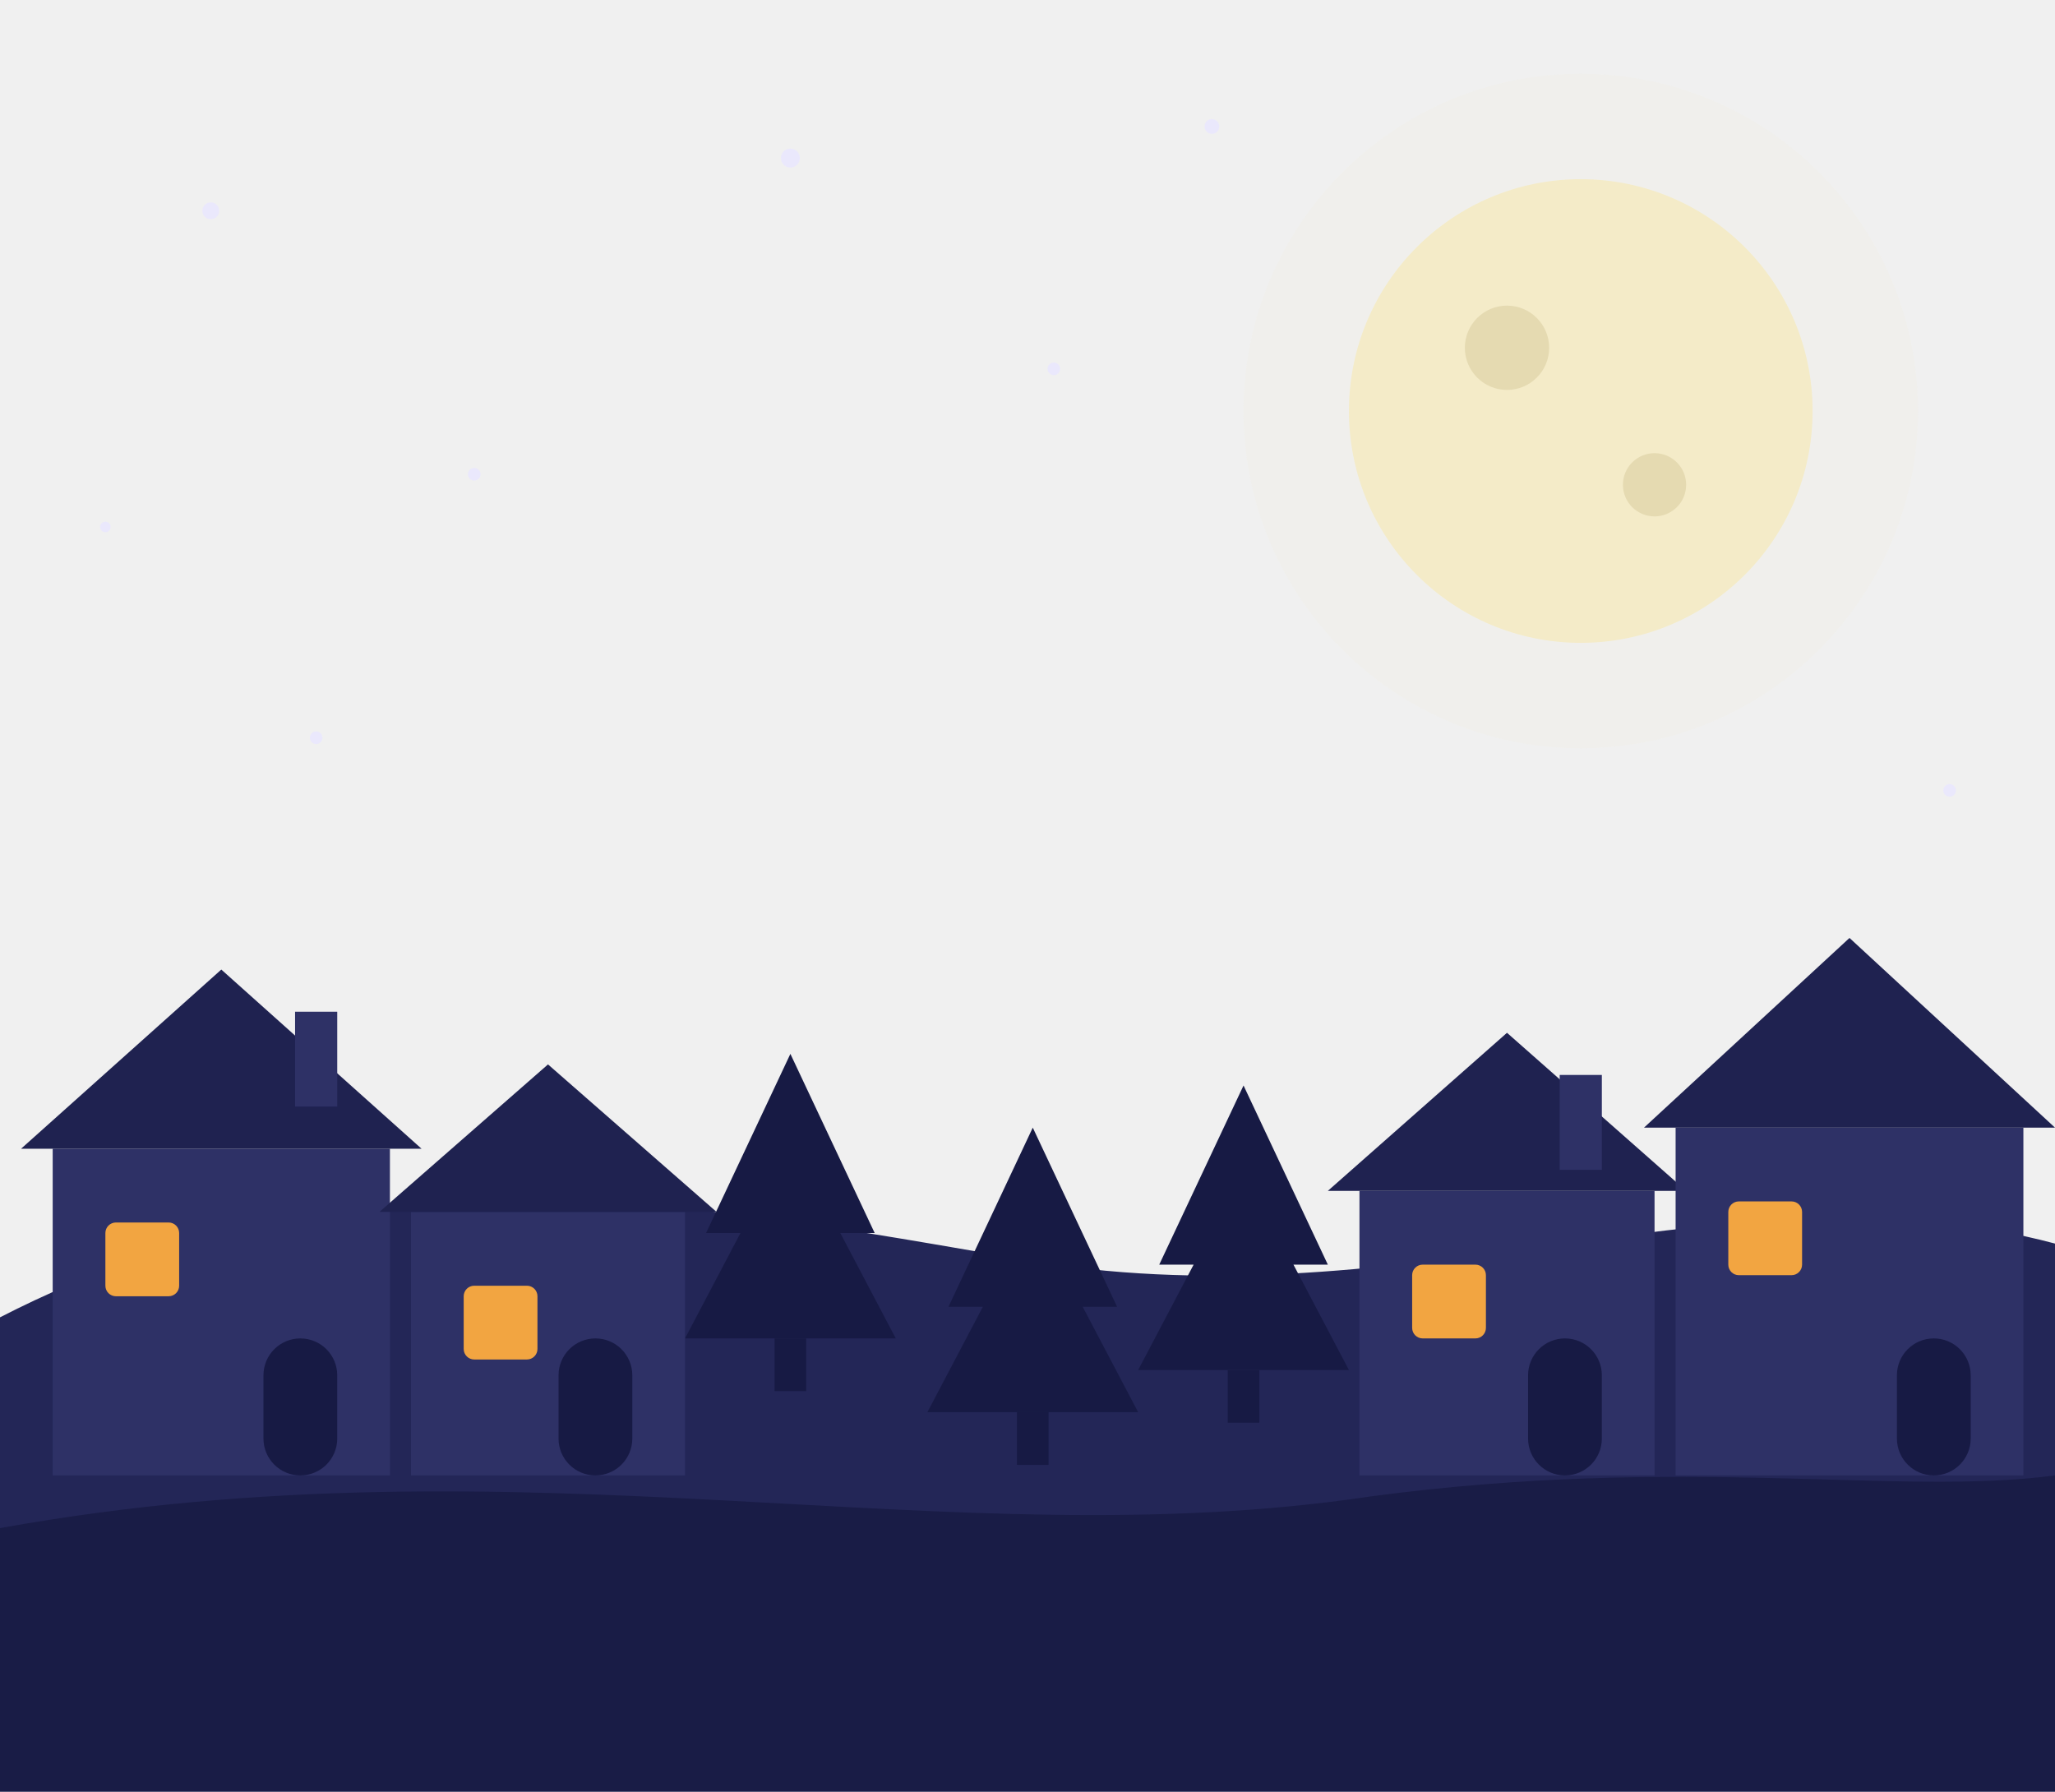
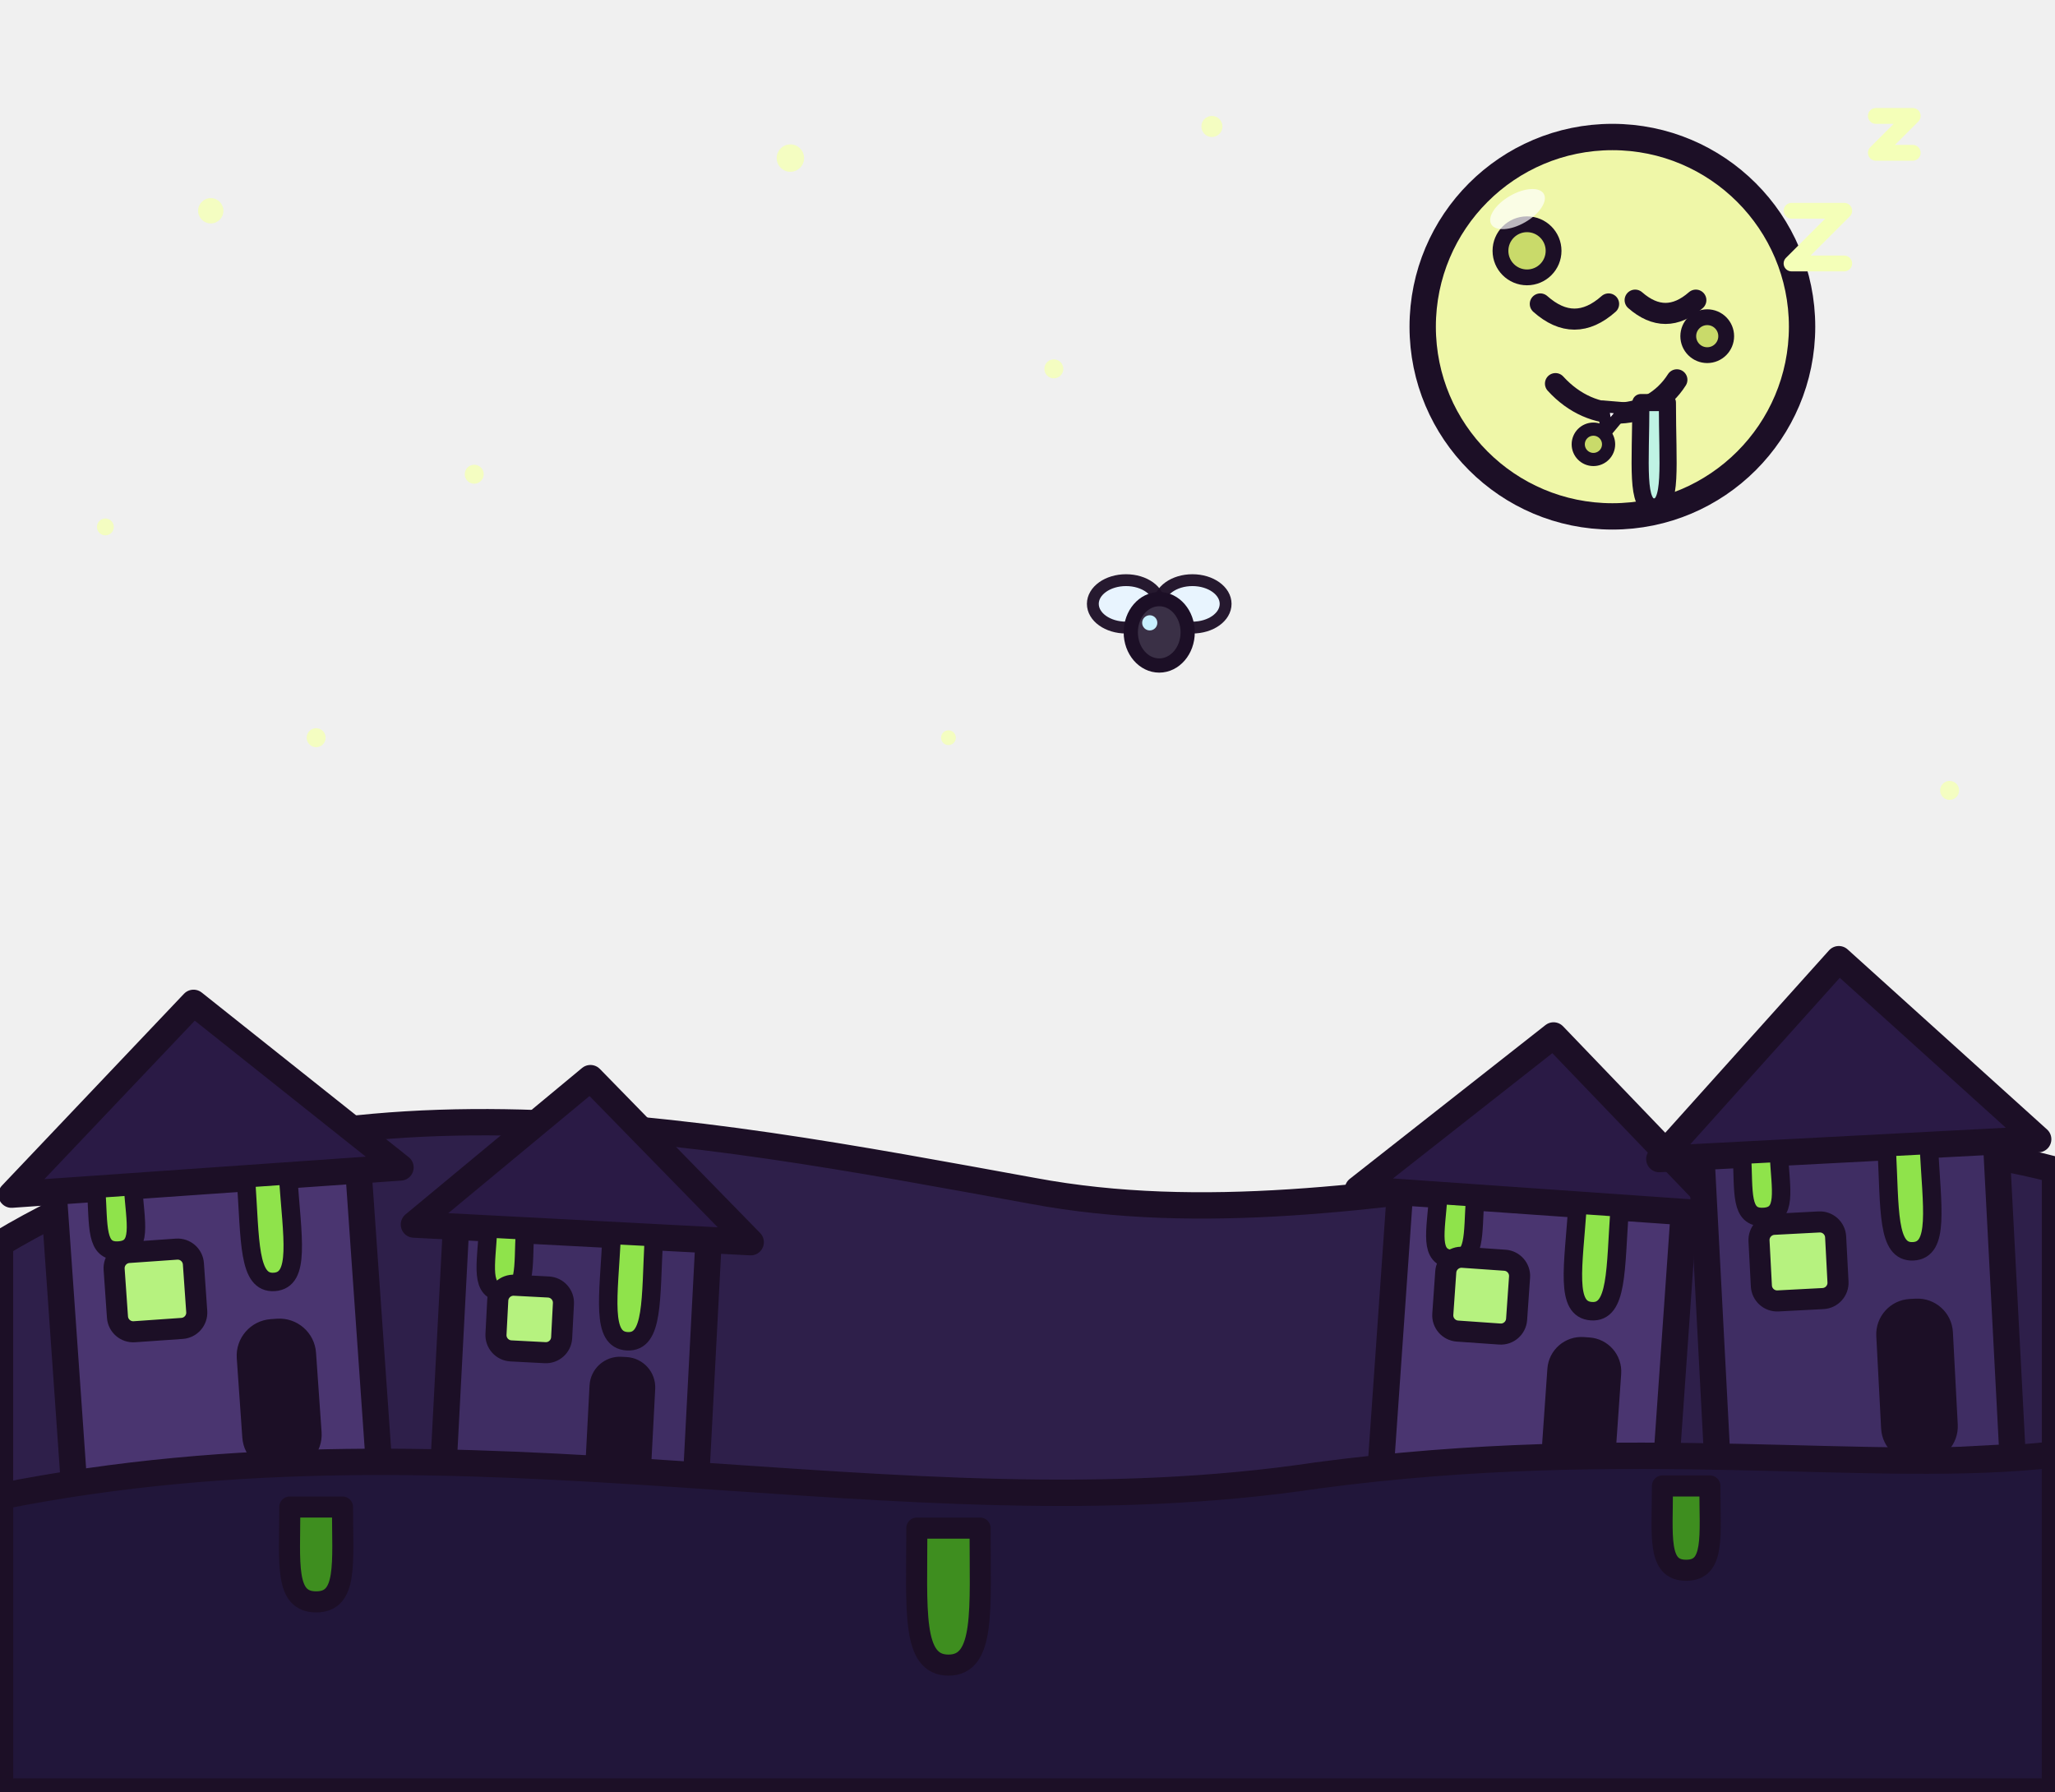
- <svg xmlns="http://www.w3.org/2000/svg" viewBox="0 0 390 340">
-   <circle cx="300" cy="78" r="44" fill="#F4EBC8" />
-   <circle cx="286" cy="66" r="8" fill="#E3D8AE" />
-   <circle cx="314" cy="92" r="6" fill="#E3D8AE" />
-   <circle cx="300" cy="78" r="64" fill="#F4EBC8" opacity=".10" />
-   <circle cx="40" cy="40" r="1.6" fill="#E9E6FF" opacity=".8" />
-   <circle cx="90" cy="90" r="1.2" fill="#E9E6FF" opacity=".8" />
-   <circle cx="150" cy="30" r="1.8" fill="#E9E6FF" opacity=".8" />
-   <circle cx="200" cy="70" r="1.2" fill="#E9E6FF" opacity=".8" />
-   <circle cx="60" cy="140" r="1.2" fill="#E9E6FF" opacity=".8" />
-   <circle cx="230" cy="24" r="1.4" fill="#E9E6FF" opacity=".8" />
-   <circle cx="370" cy="150" r="1.2" fill="#E9E6FF" opacity=".8" />
-   <circle cx="20" cy="100" r="1" fill="#E9E6FF" opacity=".8" />
-   <path d="M0 250 C70 214 140 230 200 240 C270 250 330 220 390 236 V340 H0Z" fill="#232657" />
-   <path d="M150 200 l-16 34 h32Z M150 216 l-20 38 h40Z" fill="#171A44" />
-   <rect x="147" y="254" width="6" height="10" fill="#171A44" />
-   <path d="M236 206 l-16 34 h32Z M236 222 l-20 38 h40Z" fill="#171A44" />
-   <rect x="233" y="260" width="6" height="10" fill="#171A44" />
-   <path d="M196 214 l-16 34 h32Z M196 230 l-20 38 h40Z" fill="#171A44" />
-   <rect x="193" y="268" width="6" height="10" fill="#171A44" />
-   <rect x="10" y="218" width="64" height="62" fill="#2E3166" />
-   <path d="M4 218 L42.0 184 L80 218Z" fill="#1F2250" />
-   <rect x="20" y="232" width="14" height="14" rx="2" fill="#F2A541" />
-   <rect x="50" y="254" width="14" height="26" rx="7" fill="#171A44" />
-   <rect x="56" y="192" width="8" height="18" fill="#2E3166" />
-   <rect x="78" y="230" width="52" height="50" fill="#2E3166" />
-   <path d="M72 230 L104.0 202 L136 230Z" fill="#1F2250" />
-   <rect x="88" y="244" width="14" height="14" rx="2" fill="#F2A541" />
-   <rect x="106" y="254" width="14" height="26" rx="7" fill="#171A44" />
-   <rect x="258" y="226" width="56" height="54" fill="#2E3166" />
-   <path d="M252 226 L286.0 196 L320 226Z" fill="#1F2250" />
-   <rect x="268" y="240" width="14" height="14" rx="2" fill="#F2A541" />
-   <rect x="290" y="254" width="14" height="26" rx="7" fill="#171A44" />
-   <rect x="296" y="204" width="8" height="18" fill="#2E3166" />
-   <rect x="318" y="214" width="66" height="66" fill="#2E3166" />
-   <path d="M312 214 L351.0 178 L390 214Z" fill="#1F2250" />
-   <rect x="328" y="228" width="14" height="14" rx="2" fill="#F2A541" />
-   <rect x="360" y="254" width="14" height="26" rx="7" fill="#171A44" />
-   <path d="M0 290 C100 272 180 296 260 284 C320 276 360 284 390 280 V340 H0Z" fill="#191C46" />
+ <svg xmlns="http://www.w3.org/2000/svg" viewBox="0 0 390 340" stroke-linejoin="round" stroke-linecap="round">
+   <defs>
+     <linearGradient id="n" x1="0" y1="0" x2="0" y2="1">
+       <stop offset="0" stop-color="#1E0F33" />
+       <stop offset="1" stop-color="#2F1A3E" />
+     </linearGradient>
+   </defs>
+   <rect width="390" height="340" fill="url(#n)" opacity="0" />
+   <circle cx="306" cy="62" r="36" fill="#EFF7A8" stroke="#1C0F26" stroke-width="5" />
+   <circle cx="289.8" cy="47.6" r="5.04" fill="#C9DA6A" stroke="#1C0F26" stroke-width="3.0" />
+   <circle cx="324.0" cy="63.8" r="3.6" fill="#C9DA6A" stroke="#1C0F26" stroke-width="3.0" />
+   <circle cx="302.4" cy="84.32" r="2.88" fill="#C9DA6A" stroke="#1C0F26" stroke-width="2.5" />
+   <path d="M292.32 57.68 q6.48 5.76 12.96 0 M310.32 56.96 q5.76 5.04 11.52 0" fill="none" stroke="#1C0F26" stroke-width="4.0" />
+   <path d="M295.2 72.8 C302.4 80.72 313.2 80.0 318.24 72.08" fill="none" stroke="#1C0F26" stroke-width="4.0" />
+   <path d="M304.2 77.12 l0.72 4.68 l3.6 -4.32Z" fill="#fff" stroke="#1C0F26" stroke-width="2.25" />
+   <path d="M311.4 76.4 C311.4 88.28 310.4 96.2 313.92 96.2 C317.44 96.2 316.44 88.28 316.44 76.4Z" fill="#BFF3E4" stroke="#1C0F26" stroke-width="3.25" />
+   <ellipse cx="288.0" cy="39.68" rx="5.76" ry="2.88" fill="#fff" opacity=".7" transform="rotate(-30 288.0 39.68)" />
+   <path d="M340 40 l10 0 l-10 10 l10 0 M356 22 l7 0 l-7 7 l7 0" fill="none" stroke="#F4FFB8" stroke-width="3" />
+   <circle cx="40" cy="40" r="2.4" fill="#F4FFB8" opacity=".85" />
+   <circle cx="90" cy="90" r="1.8" fill="#F4FFB8" opacity=".85" />
+   <circle cx="150" cy="30" r="2.6" fill="#F4FFB8" opacity=".85" />
+   <circle cx="200" cy="70" r="1.8" fill="#F4FFB8" opacity=".85" />
+   <circle cx="60" cy="140" r="1.8" fill="#F4FFB8" opacity=".85" />
+   <circle cx="230" cy="24" r="2" fill="#F4FFB8" opacity=".85" />
+   <circle cx="370" cy="150" r="1.8" fill="#F4FFB8" opacity=".85" />
+   <circle cx="20" cy="100" r="1.6" fill="#F4FFB8" opacity=".85" />
+   <circle cx="180" cy="140" r="1.4" fill="#F4FFB8" opacity=".85" />
+   <g transform="translate(220 120) scale(0.9)">
+     <ellipse cx="-7" cy="-6" rx="7" ry="5" fill="#E8F4FF" stroke="#1C0F26" stroke-width="2.5" opacity=".95" />
+     <ellipse cx="7" cy="-6" rx="7" ry="5" fill="#E8F4FF" stroke="#1C0F26" stroke-width="2.5" opacity=".95" />
+     <ellipse cx="0" cy="0" rx="6" ry="7" fill="#3A3046" stroke="#1C0F26" stroke-width="3" />
+     <circle cx="-2" cy="-2" r="1.6" fill="#C8F0FF" />
+   </g>
+   <path d="M0 236 C60 200 130 214 196 226 C260 238 330 206 390 222 V340 H0Z" fill="#2E1F4A" stroke="#1C0F26" stroke-width="5" />
+   <g transform="rotate(-4 43.0 280)">
+     <path d="M14 280 L14 222 L72 222 L72 280Z" fill="#4A3570" stroke="#1C0F26" stroke-width="5" />
+     <path d="M6 224 L43.0 190.1 L80 224Z" fill="#2A1A45" stroke="#1C0F26" stroke-width="5" />
+     <path d="M22.1 224 C22.1 231.2 21.1 236 25.6 236 C30.1 236 29.1 231.2 29.1 224Z" fill="#8FE34B" stroke="#1C0F26" stroke-width="3.5" />
+     <path d="M50.6 224 C50.6 236.0 49.6 244 54.6 244 C59.6 244 58.6 236.0 58.6 224Z" fill="#8FE34B" stroke="#1C0F26" stroke-width="3.5" />
+     <rect x="24.44" y="236.5" width="15.08" height="15.08" rx="3" fill="#B6F27F" stroke="#1C0F26" stroke-width="4" />
+     <rect x="46.48" y="251.0" width="15.08" height="29.0" rx="6.96" fill="#1C0F26" />
+   </g>
+   <g transform="rotate(3 108.0 282)">
+     <path d="M84 282 L84 232 L132 232 L132 282Z" fill="#3F2D63" stroke="#1C0F26" stroke-width="5" />
+     <path d="M76 234 L108.0 204.5 L140 234Z" fill="#2A1A45" stroke="#1C0F26" stroke-width="5" />
+     <path d="M90.1 234 C90.1 241.2 89.1 246 93.6 246 C98.1 246 97.1 241.2 97.1 234Z" fill="#8FE34B" stroke="#1C0F26" stroke-width="3.5" />
+     <path d="M113.6 234 C113.6 246.0 112.6 254 117.6 254 C122.6 254 121.6 246.0 121.6 234Z" fill="#8FE34B" stroke="#1C0F26" stroke-width="3.5" />
+     <rect x="92.64" y="244.5" width="12.48" height="12.48" rx="3" fill="#B6F27F" stroke="#1C0F26" stroke-width="4" />
+     <rect x="110.88" y="257.0" width="12.48" height="25.0" rx="5.76" fill="#1C0F26" />
+   </g>
+   <g transform="rotate(4 289.0 280)">
+     <path d="M262 280 L262 226 L316 226 L316 280Z" fill="#4A3570" stroke="#1C0F26" stroke-width="5" />
+     <path d="M254 228 L289.0 196.3 L324 228Z" fill="#2A1A45" stroke="#1C0F26" stroke-width="5" />
+     <path d="M269.3 228 C269.3 235.2 268.3 240 272.8 240 C277.3 240 276.3 235.2 276.3 228Z" fill="#8FE34B" stroke="#1C0F26" stroke-width="3.5" />
+     <path d="M295.8 228 C295.8 240.0 294.8 248 299.8 248 C304.8 248 303.8 240.0 303.8 228Z" fill="#8FE34B" stroke="#1C0F26" stroke-width="3.5" />
+     <rect x="271.72" y="239.5" width="14.04" height="14.04" rx="3" fill="#B6F27F" stroke="#1C0F26" stroke-width="4" />
+     <rect x="292.24" y="253.0" width="14.04" height="27.0" rx="6.48" fill="#1C0F26" />
+   </g>
+   <g transform="rotate(-3 354.0 278)">
+     <path d="M326 278 L326 216 L382 216 L382 278Z" fill="#3F2D63" stroke="#1C0F26" stroke-width="5" />
+     <path d="M318 218 L354.0 181.9 L390 218Z" fill="#2A1A45" stroke="#1C0F26" stroke-width="5" />
+     <path d="M333.7 218 C333.7 225.2 332.7 230 337.2 230 C341.7 230 340.7 225.2 340.7 218Z" fill="#8FE34B" stroke="#1C0F26" stroke-width="3.5" />
+     <path d="M361.2 218 C361.2 230.0 360.2 238 365.2 238 C370.2 238 369.2 230.0 369.2 218Z" fill="#8FE34B" stroke="#1C0F26" stroke-width="3.5" />
+     <rect x="336.08" y="231.5" width="14.56" height="14.56" rx="3" fill="#B6F27F" stroke="#1C0F26" stroke-width="4" />
+     <rect x="357.36" y="247.0" width="14.56" height="31.0" rx="6.72" fill="#1C0F26" />
+   </g>
+   <path d="M0 284 C90 266 170 292 250 280 C310 272 356 280 390 276 V340 H0Z" fill="#21163A" stroke="#1C0F26" stroke-width="5" />
+   <path d="M55.0 286 C55.0 296.8 54.0 304 60 304 C66.0 304 65.0 296.8 65.0 286Z" fill="#3E8E1F" stroke="#1C0F26" stroke-width="4" />
+   <path d="M174.0 290 C174.0 305.6 173.0 316 180 316 C187.0 316 186.0 305.6 186.0 290Z" fill="#3E8E1F" stroke="#1C0F26" stroke-width="4" />
+   <path d="M315.5 282 C315.5 291.6 314.5 298 320 298 C325.5 298 324.5 291.6 324.5 282Z" fill="#3E8E1F" stroke="#1C0F26" stroke-width="4" />
</svg>
